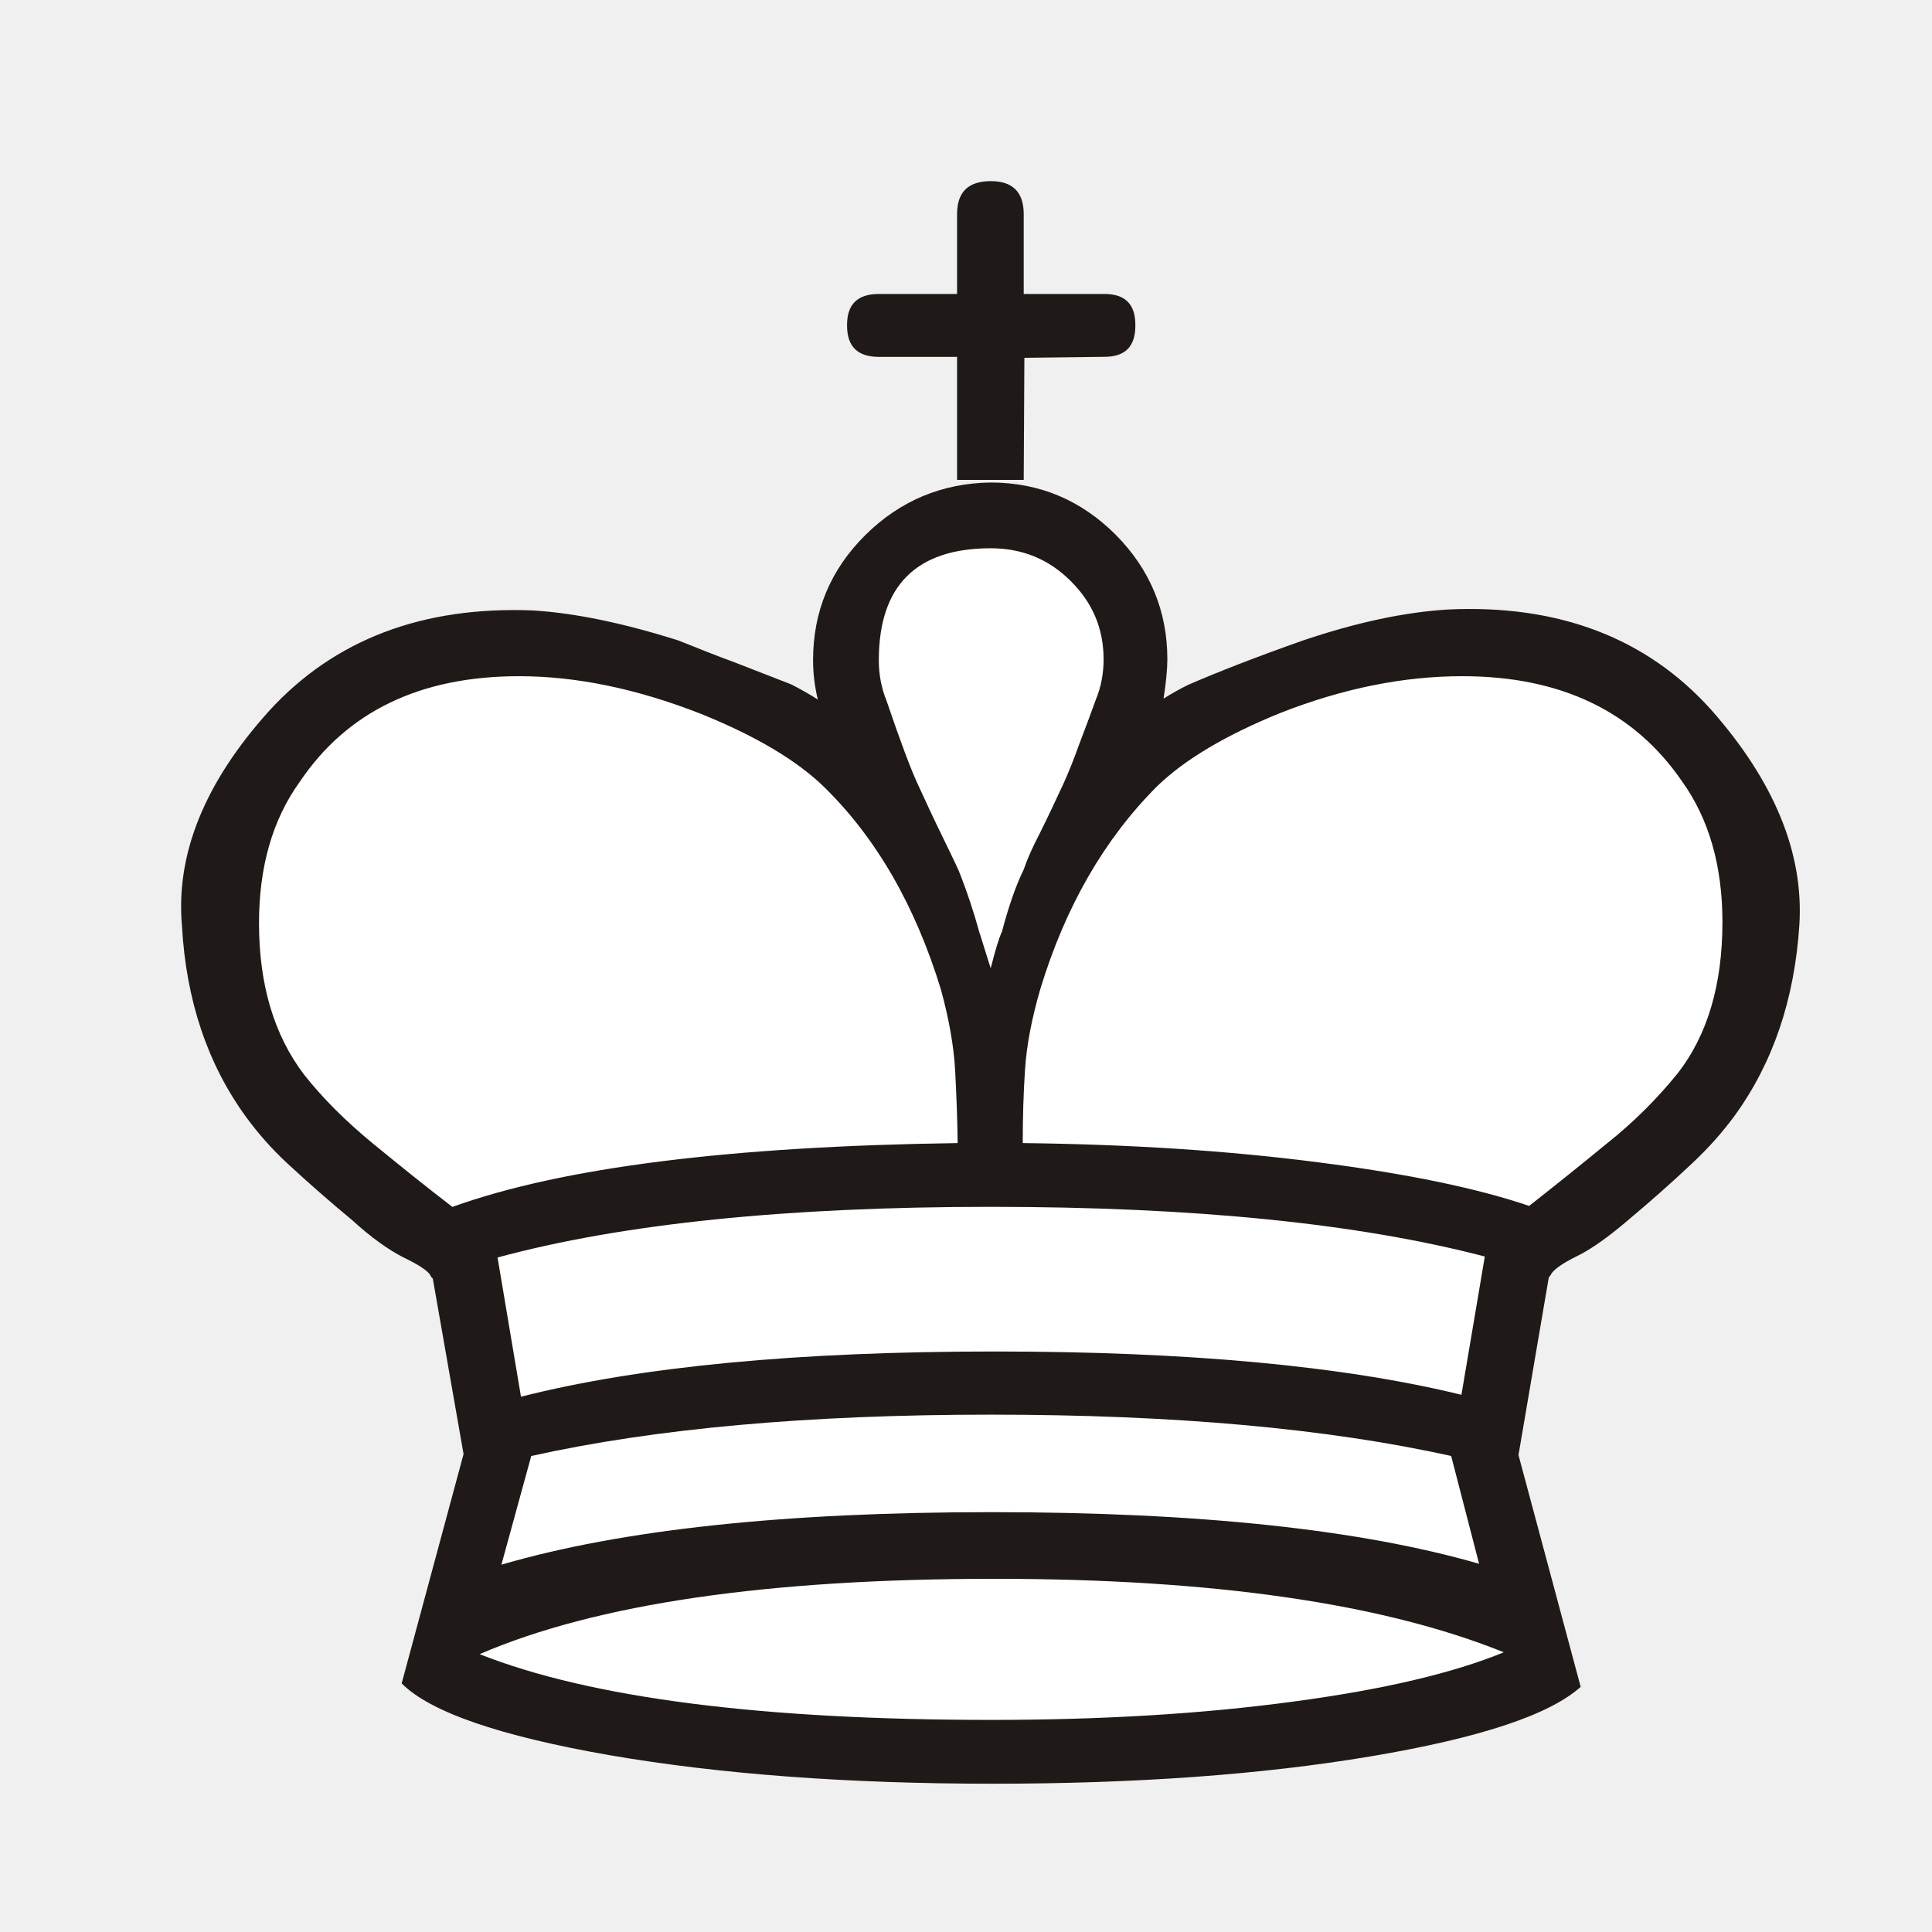
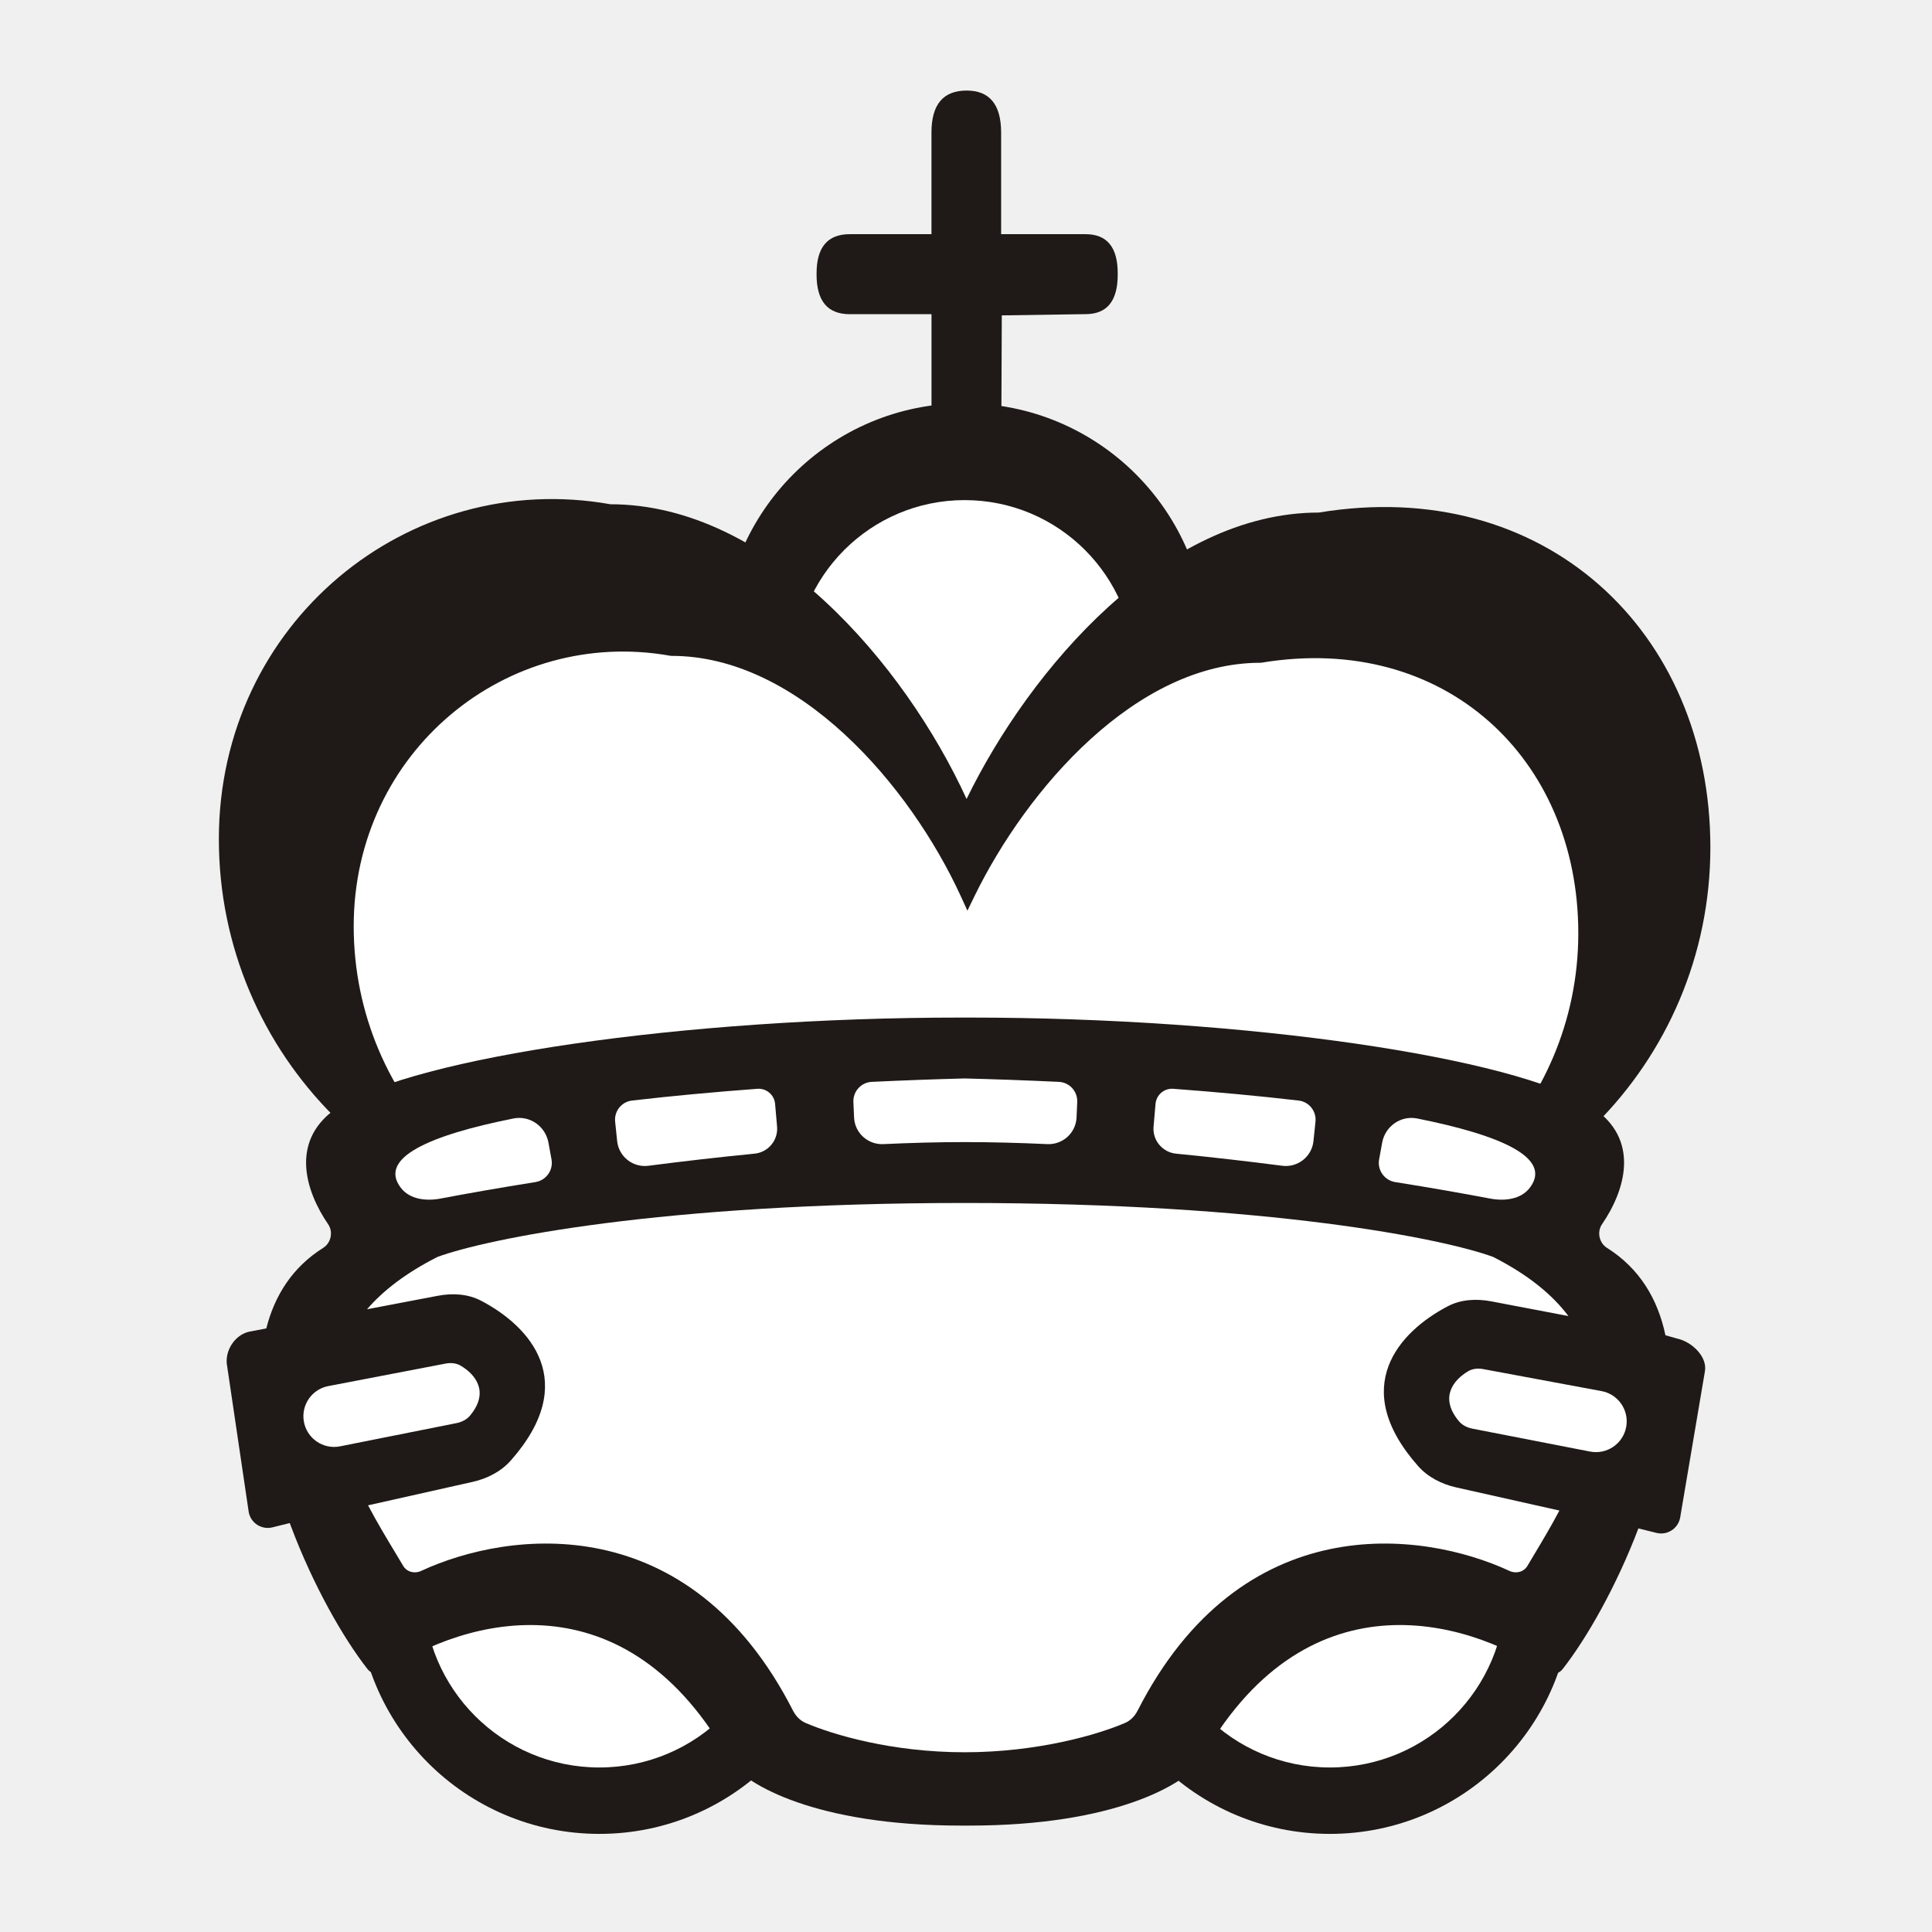
- <svg xmlns="http://www.w3.org/2000/svg" width="32" height="32" viewBox="0 0 32 32" fill="none">
-   <path fill-rule="evenodd" clip-rule="evenodd" d="M16.956 7.949H15.852V5.911H14.556C14.206 5.911 14.03 5.74 14.03 5.395V5.379C14.03 5.039 14.206 4.869 14.556 4.869H15.852V3.547C15.852 3.18 16.038 3 16.41 3C16.771 3 16.956 3.18 16.956 3.547V4.869H18.295C18.635 4.869 18.805 5.039 18.805 5.379V5.395C18.805 5.74 18.635 5.91 18.295 5.91L16.967 5.926L16.956 7.949ZM7.678 24.084L7.168 21.174C7.158 21.174 7.142 21.153 7.121 21.11C7.067 21.035 6.919 20.94 6.675 20.823C6.436 20.701 6.149 20.499 5.83 20.207C5.466 19.906 5.11 19.594 4.763 19.273C4.508 19.037 4.277 18.777 4.073 18.497C3.44 17.627 3.083 16.574 3.014 15.337C2.908 14.147 3.391 12.957 4.459 11.773C5.537 10.594 6.998 10.037 8.83 10.111C9.515 10.153 10.323 10.318 11.241 10.61C11.544 10.732 11.852 10.855 12.171 10.972L13.111 11.338C13.275 11.423 13.424 11.508 13.546 11.587C13.494 11.374 13.467 11.155 13.467 10.934C13.467 10.127 13.754 9.437 14.332 8.863C14.906 8.295 15.601 8.003 16.409 7.992C17.216 7.992 17.907 8.284 18.48 8.858C19.048 9.431 19.335 10.121 19.335 10.918C19.335 11.083 19.314 11.301 19.272 11.572C19.415 11.481 19.558 11.402 19.691 11.338C20.169 11.131 20.795 10.886 21.576 10.61C22.469 10.308 23.27 10.138 23.988 10.095C25.82 10.01 27.275 10.568 28.343 11.757C29.389 12.942 29.878 14.132 29.803 15.321C29.723 16.559 29.362 17.611 28.73 18.481C28.523 18.763 28.289 19.023 28.029 19.267C27.691 19.585 27.343 19.893 26.988 20.191C26.648 20.483 26.356 20.691 26.117 20.807C25.879 20.924 25.741 21.025 25.698 21.094C25.69 21.111 25.679 21.128 25.666 21.142C25.655 21.153 25.65 21.163 25.65 21.174L25.151 24.1L26.181 27.94C25.66 28.407 24.497 28.79 22.697 29.092C20.891 29.395 18.804 29.544 16.441 29.544C14.035 29.544 11.915 29.385 10.094 29.071C8.267 28.752 7.12 28.354 6.653 27.882L7.678 24.084Z" fill="#1F1A17" />
-   <path fill-rule="evenodd" clip-rule="evenodd" d="M16.941 18.933C18.725 18.954 20.356 19.06 21.837 19.252C23.324 19.442 24.488 19.687 25.327 19.974C25.761 19.633 26.191 19.288 26.617 18.938C27.048 18.596 27.44 18.207 27.786 17.78C28.279 17.148 28.529 16.314 28.529 15.273C28.529 14.344 28.306 13.563 27.86 12.942C27.063 11.779 25.847 11.2 24.221 11.2C23.245 11.2 22.246 11.402 21.216 11.805C20.313 12.171 19.628 12.575 19.166 13.022C18.295 13.893 17.647 15.013 17.232 16.378C17.089 16.867 17.004 17.313 16.978 17.711C16.951 18.109 16.94 18.518 16.94 18.932L16.941 18.933ZM8.629 23.134C10.599 22.634 13.212 22.385 16.473 22.385C19.665 22.385 22.246 22.623 24.206 23.102L24.593 20.812C22.506 20.266 19.782 19.989 16.409 19.989C13.016 19.989 10.297 20.271 8.241 20.828L8.629 23.134ZM24.498 25.9L24.036 24.116C21.981 23.659 19.437 23.431 16.409 23.431C13.393 23.431 10.854 23.659 8.799 24.116L8.305 25.916C10.286 25.337 12.989 25.046 16.426 25.046C19.841 25.046 22.528 25.332 24.498 25.901V25.9ZM24.907 27.367C22.905 26.559 20.09 26.15 16.473 26.15C12.719 26.15 9.877 26.564 7.944 27.398C9.771 28.121 12.596 28.487 16.426 28.487C18.252 28.487 19.915 28.387 21.418 28.184C22.926 27.983 24.084 27.706 24.907 27.367ZM15.862 18.933C15.857 18.529 15.841 18.126 15.82 17.727C15.798 17.329 15.719 16.882 15.586 16.394C15.162 15.007 14.519 13.887 13.653 13.038C13.207 12.602 12.527 12.193 11.603 11.821C10.546 11.407 9.543 11.2 8.597 11.2C6.961 11.2 5.745 11.784 4.959 12.958C4.513 13.579 4.29 14.36 4.29 15.289C4.29 16.309 4.539 17.143 5.034 17.796C5.336 18.179 5.719 18.566 6.186 18.948C6.653 19.331 7.089 19.681 7.493 19.99C9.309 19.336 12.097 18.986 15.862 18.933ZM16.409 16.038C16.484 15.746 16.542 15.544 16.595 15.433C16.702 15.029 16.818 14.684 16.956 14.402C17.015 14.227 17.105 14.026 17.227 13.792C17.344 13.558 17.472 13.287 17.61 12.989C17.69 12.814 17.779 12.597 17.87 12.341C17.966 12.087 18.061 11.837 18.151 11.587C18.237 11.38 18.279 11.157 18.279 10.918C18.279 10.408 18.093 9.978 17.732 9.622C17.371 9.261 16.93 9.081 16.409 9.081C15.177 9.081 14.556 9.702 14.556 10.934C14.556 11.173 14.598 11.396 14.683 11.604C14.912 12.278 15.087 12.745 15.209 13.006C15.347 13.303 15.47 13.574 15.586 13.807C15.698 14.041 15.799 14.243 15.878 14.418C16.016 14.763 16.128 15.103 16.223 15.448C16.245 15.507 16.303 15.709 16.409 16.038Z" fill="white" />
+ <svg xmlns="http://www.w3.org/2000/svg" width="256" height="256" viewBox="0 0 256 256" fill="none">
+   <circle cx="176.217" cy="210.917" r="32.083" fill="#1F1A17" />
+   <circle cx="176.217" cy="210.917" r="23.283" fill="white" />
+   <circle cx="127.817" cy="85.517" r="32.083" fill="#1F1A17" />
+   <circle cx="127.817" cy="88.817" r="22.55" fill="white" />
+   <path d="M80.883 163.067C52.229 163.067 29 139.838 29 111.183C29 82.529 54.117 62.05 80.883 66.817C101.835 66.817 119.886 87.989 128.077 105.867C136.494 88.581 154.231 67.917 174.75 67.917C204.633 62.967 226.633 83.629 226.633 112.283C226.633 140.938 203.404 164.167 174.75 164.167L80.883 163.067Z" fill="#1F1A17" />
+   <path d="M88.996 165.32H88.99C65.45 165.32 46.367 146.257 46.367 122.743C46.367 99.261 66.964 82.496 88.903 86.399L88.946 86.406H88.99C97.526 86.406 105.515 90.716 112.242 96.919C118.965 103.118 124.381 111.167 127.762 118.537L128.202 119.498L128.665 118.548C132.141 111.419 137.54 103.596 144.177 97.562C150.818 91.525 158.653 87.32 167.01 87.32H167.051L167.091 87.313C179.374 85.281 190.001 88.508 197.556 95.151C205.114 101.796 209.633 111.89 209.633 123.656C209.633 147.17 190.552 166.232 167.012 166.233C167.011 166.233 167.01 166.233 167.01 166.233L88.996 165.32Z" fill="white" stroke="#1F1A17" />
+   <circle cx="79.417" cy="210.917" r="32.083" fill="#1F1A17" />
+   <circle cx="79.417" cy="210.917" r="23.283" fill="white" />
+   <path fill-rule="evenodd" clip-rule="evenodd" d="M43.477 162.212C40.538 157.933 38.138 150.941 45.011 146.567C55.095 140.15 90.295 134.833 127.328 134.833H128.428C165.461 134.833 200.661 140.15 210.745 146.567C217.618 150.941 215.218 157.933 212.278 162.212C211.579 163.23 211.893 164.695 212.938 165.353C217.283 168.089 219.676 172.166 220.68 176.929L222.233 177.367C224.192 177.791 226.296 179.802 225.9 181.767L222.622 201.132C222.333 202.566 220.907 203.469 219.488 203.116L217.096 202.523C214.186 210.186 210.262 217.071 207.057 221.163C206.465 221.92 205.394 222.017 204.599 221.478C194.279 214.482 172.729 208.295 158.861 233.65C156.783 236.4 147.788 241.9 128.428 241.9H127.328C107.968 241.9 98.972 236.4 96.895 233.65C83.027 208.295 61.477 214.482 51.157 221.478C50.362 222.017 49.285 221.912 48.693 221.156C45.458 217.022 41.492 210.048 38.576 202.3C38.515 202.138 38.454 201.976 38.394 201.813L36.097 202.383C34.678 202.735 33.252 201.832 32.963 200.399L30.1 181.033C29.704 179.069 31.075 176.875 33.034 176.45L35.285 176.025C36.394 171.649 38.752 167.911 42.823 165.35C43.869 164.692 44.177 163.23 43.477 162.212Z" fill="#1F1A17" />
+   <path fill-rule="evenodd" clip-rule="evenodd" d="M132.675 57.783C132.664 60.328 130.598 62.386 128.052 62.386V62.386C125.499 62.386 123.429 60.316 123.429 57.763V41.631H112.593C109.668 41.631 108.2 39.894 108.2 36.382V36.222C108.2 32.761 109.668 31.03 112.593 31.03H123.424V17.569C123.424 13.833 124.981 12 128.089 12C131.104 12 132.655 13.833 132.655 17.569V31.03H143.842C146.684 31.03 148.104 32.755 148.104 36.222V36.382C148.104 39.894 146.684 41.625 143.842 41.625L132.744 41.791L132.675 57.783Z" fill="#1F1A17" />
+   <path d="M127.817 142.9C124.049 142.996 119.887 143.145 115.511 143.353C114.103 143.419 113.017 144.615 113.079 146.023L113.17 148.079C113.26 150.125 115.008 151.698 117.053 151.602C120.723 151.429 124.332 151.333 127.817 151.333C131.302 151.333 135.095 151.429 138.764 151.602C140.809 151.698 142.558 150.125 142.648 148.079L142.738 146.023C142.8 144.615 141.715 143.419 140.306 143.353C135.93 143.145 131.585 142.996 127.817 142.9Z" fill="white" />
+   <path d="M81.776 151.201L81.51 148.629C81.365 147.241 82.358 145.99 83.745 145.829C89.087 145.207 94.732 144.691 100.358 144.271C101.556 144.182 102.6 145.074 102.704 146.271L102.966 149.281C103.123 151.094 101.784 152.69 99.973 152.867C95.181 153.336 90.452 153.884 85.922 154.47C83.868 154.736 81.99 153.262 81.776 151.201Z" fill="white" />
+   <path d="M53.111 157.388C50.08 153.428 56.9 150.426 68.035 148.205C70.201 147.773 72.276 149.232 72.672 151.405L73.078 153.629C73.337 155.05 72.371 156.405 70.944 156.632C66.102 157.404 61.83 158.158 58.4 158.811C56.478 159.178 54.3 158.942 53.111 157.388Z" fill="white" />
+   <path d="M174.308 148.629L174.041 151.201C173.827 153.262 171.95 154.736 169.895 154.47C165.366 153.884 160.636 153.336 155.844 152.867C154.033 152.69 152.694 151.094 152.852 149.281L153.113 146.271C153.217 145.074 154.261 144.182 155.459 144.271C161.085 144.691 166.731 145.207 172.073 145.829C173.459 145.99 174.452 147.241 174.308 148.629Z" fill="white" />
+   <path d="M105.078 226.667C91.355 199.768 67.491 202.725 55.793 208.16C54.933 208.559 53.904 208.3 53.423 207.483C53.074 206.891 52.695 206.263 52.297 205.602C51.196 203.776 49.946 201.702 48.77 199.463L62.618 196.359C64.555 195.925 66.38 195.001 67.693 193.514C76.911 183.073 70.223 175.751 63.77 172.365C62.008 171.439 59.961 171.326 58.005 171.699L48.638 173.483C50.759 171.013 53.787 168.672 57.967 166.55C64.445 164.167 87.484 159.4 127.817 159.4C168.15 159.4 191.373 164.167 197.85 166.55C202.501 168.912 205.71 171.567 207.821 174.382L197.581 172.432C195.626 172.06 193.579 172.173 191.816 173.098C185.363 176.484 178.675 183.807 187.893 194.247C189.206 195.734 191.032 196.659 192.968 197.093L206.629 200.155C205.513 202.264 204.347 204.213 203.32 205.928C202.996 206.471 202.685 206.99 202.395 207.483C201.914 208.3 200.884 208.559 200.025 208.16C188.326 202.725 164.463 199.768 150.739 226.667C150.376 227.377 149.805 227.985 149.072 228.3C145.472 229.845 137.508 232.183 127.817 232.183C118.126 232.183 110.346 229.845 106.745 228.3C106.012 227.985 105.441 227.377 105.078 226.667Z" fill="white" />
+   <path d="M187.783 148.205C198.918 150.426 205.737 153.428 202.706 157.388C201.517 158.942 199.34 159.178 197.418 158.811C193.987 158.158 189.715 157.404 184.874 156.632C183.447 156.405 182.481 155.05 182.74 153.629L183.145 151.405C183.541 149.232 185.616 147.773 187.783 148.205Z" fill="white" />
+   <path d="M215.486 189.042C215.092 191.289 212.93 192.775 210.691 192.339L195.104 189.305C194.411 189.169 193.755 188.848 193.303 188.305C190.687 185.163 192.604 182.843 194.535 181.698C195.147 181.335 195.881 181.285 196.579 181.421L212.216 184.329C214.414 184.737 215.873 186.84 215.486 189.042V189.042Z" fill="white" />
+   <path d="M40.252 188.297C40.615 190.577 42.8 192.098 45.064 191.646L60.482 188.571C61.175 188.435 61.831 188.114 62.283 187.572C64.899 184.43 62.983 182.109 61.051 180.964C60.44 180.601 59.705 180.552 59.007 180.688L43.502 183.664C41.346 184.078 39.907 186.129 40.252 188.297V188.297Z" fill="white" />
</svg>
